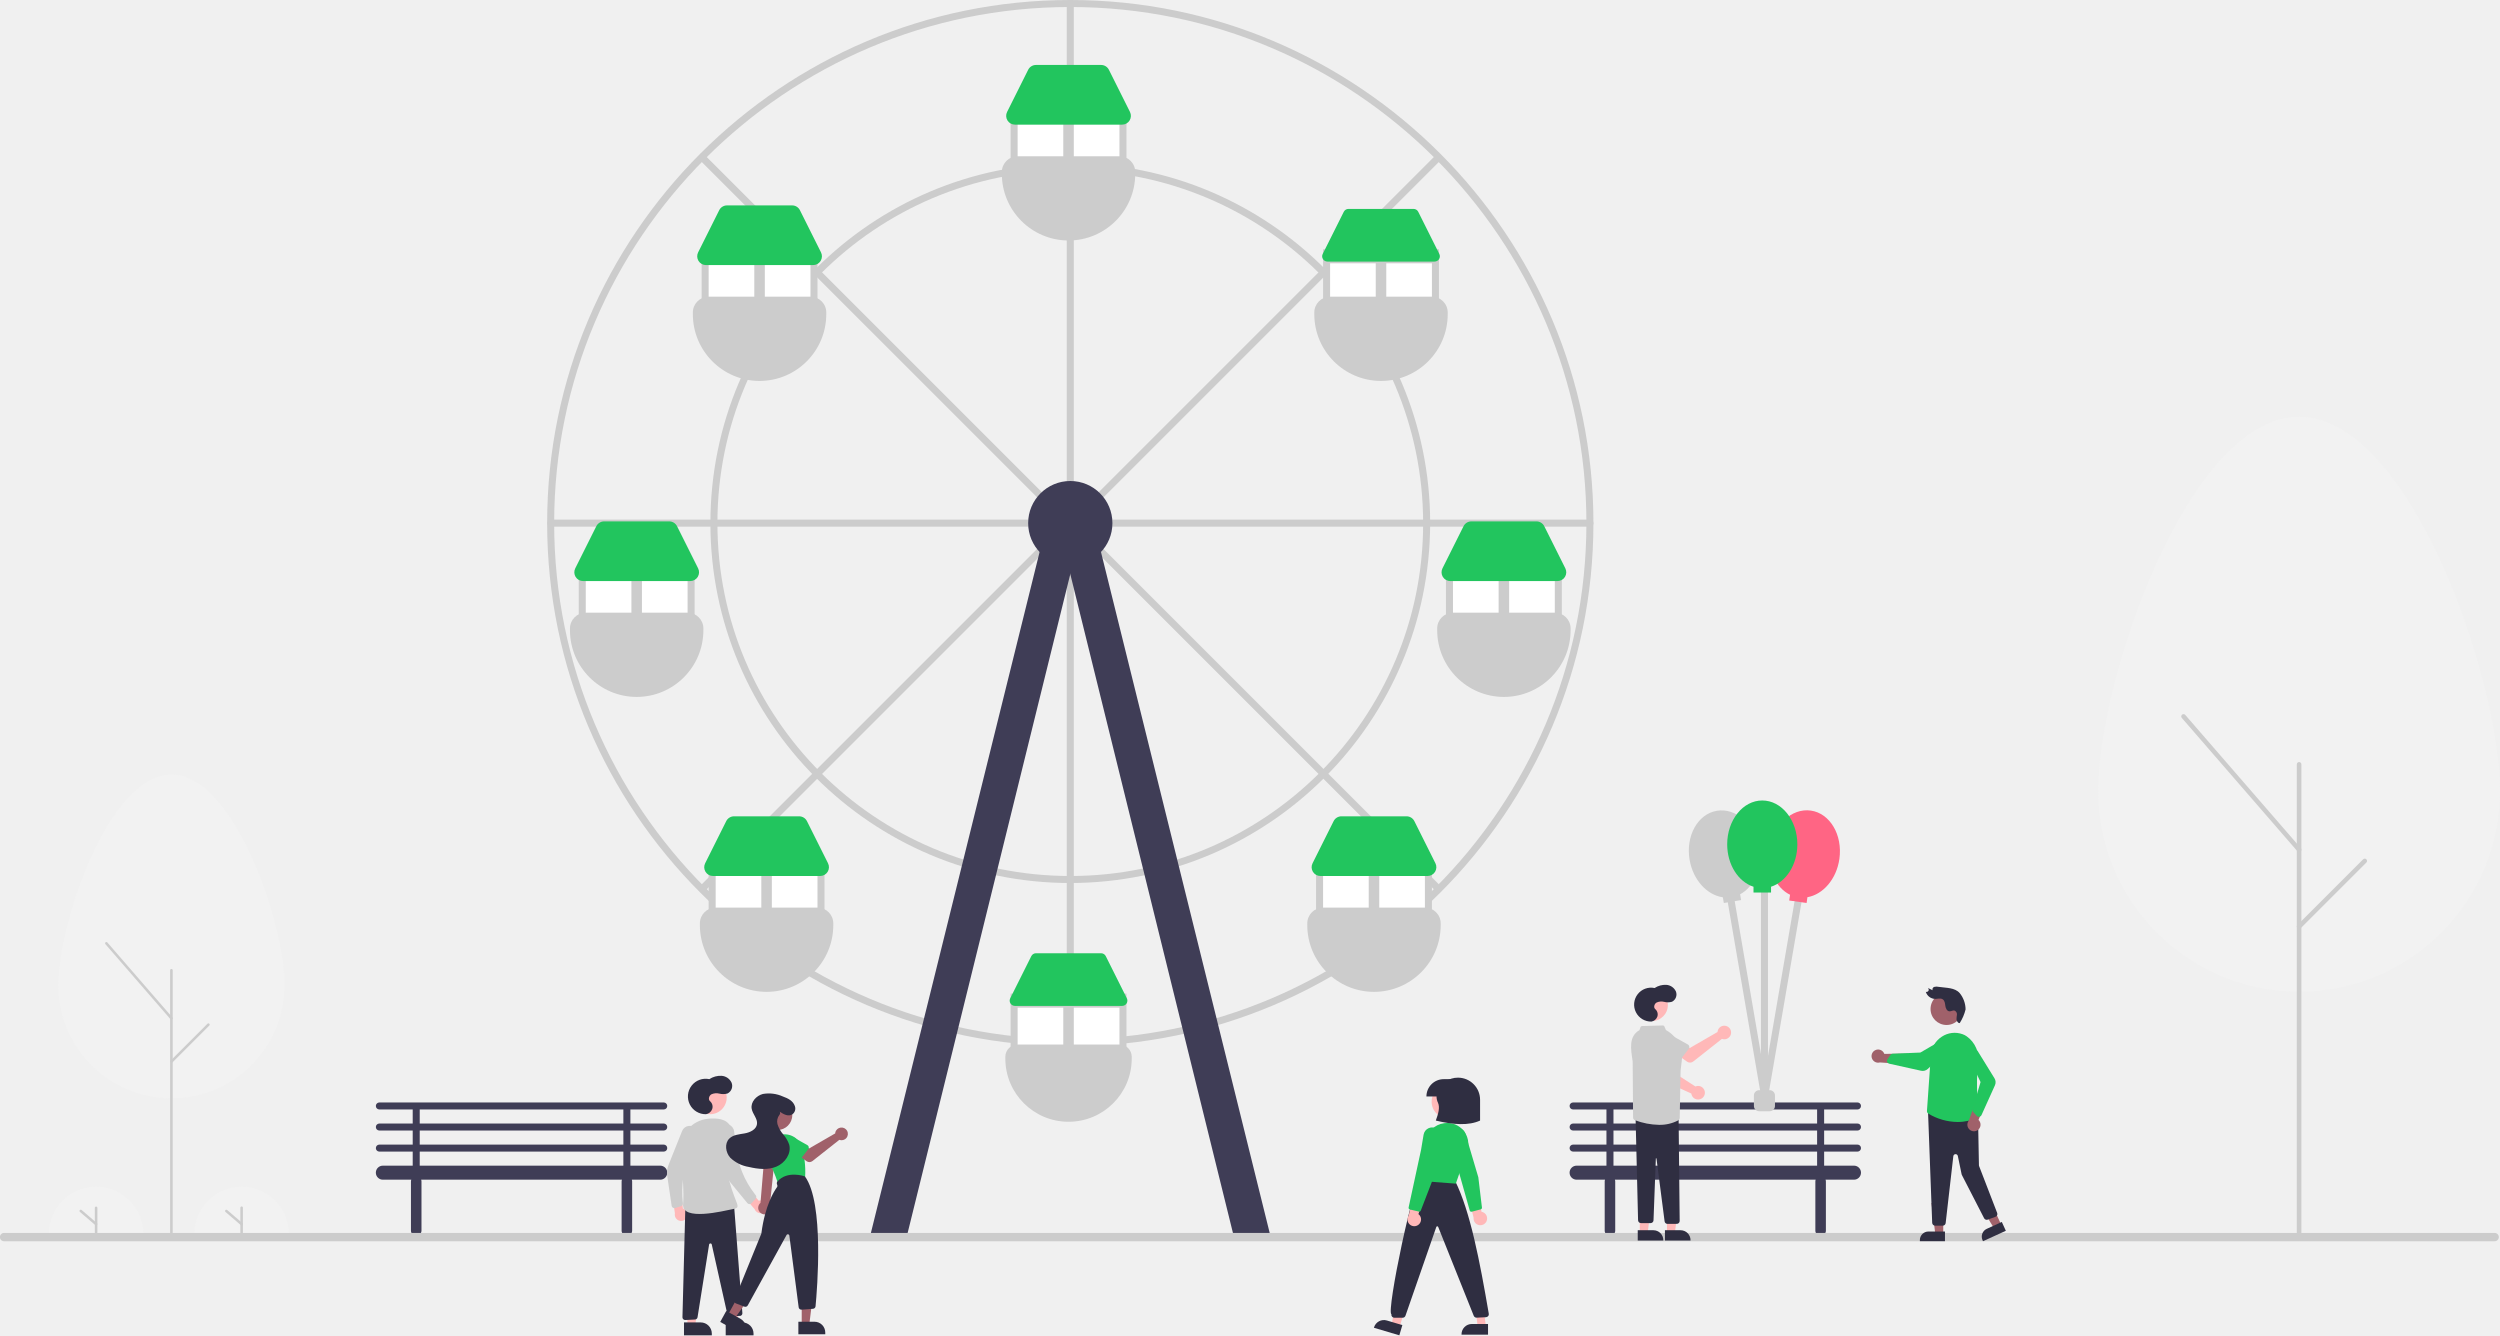
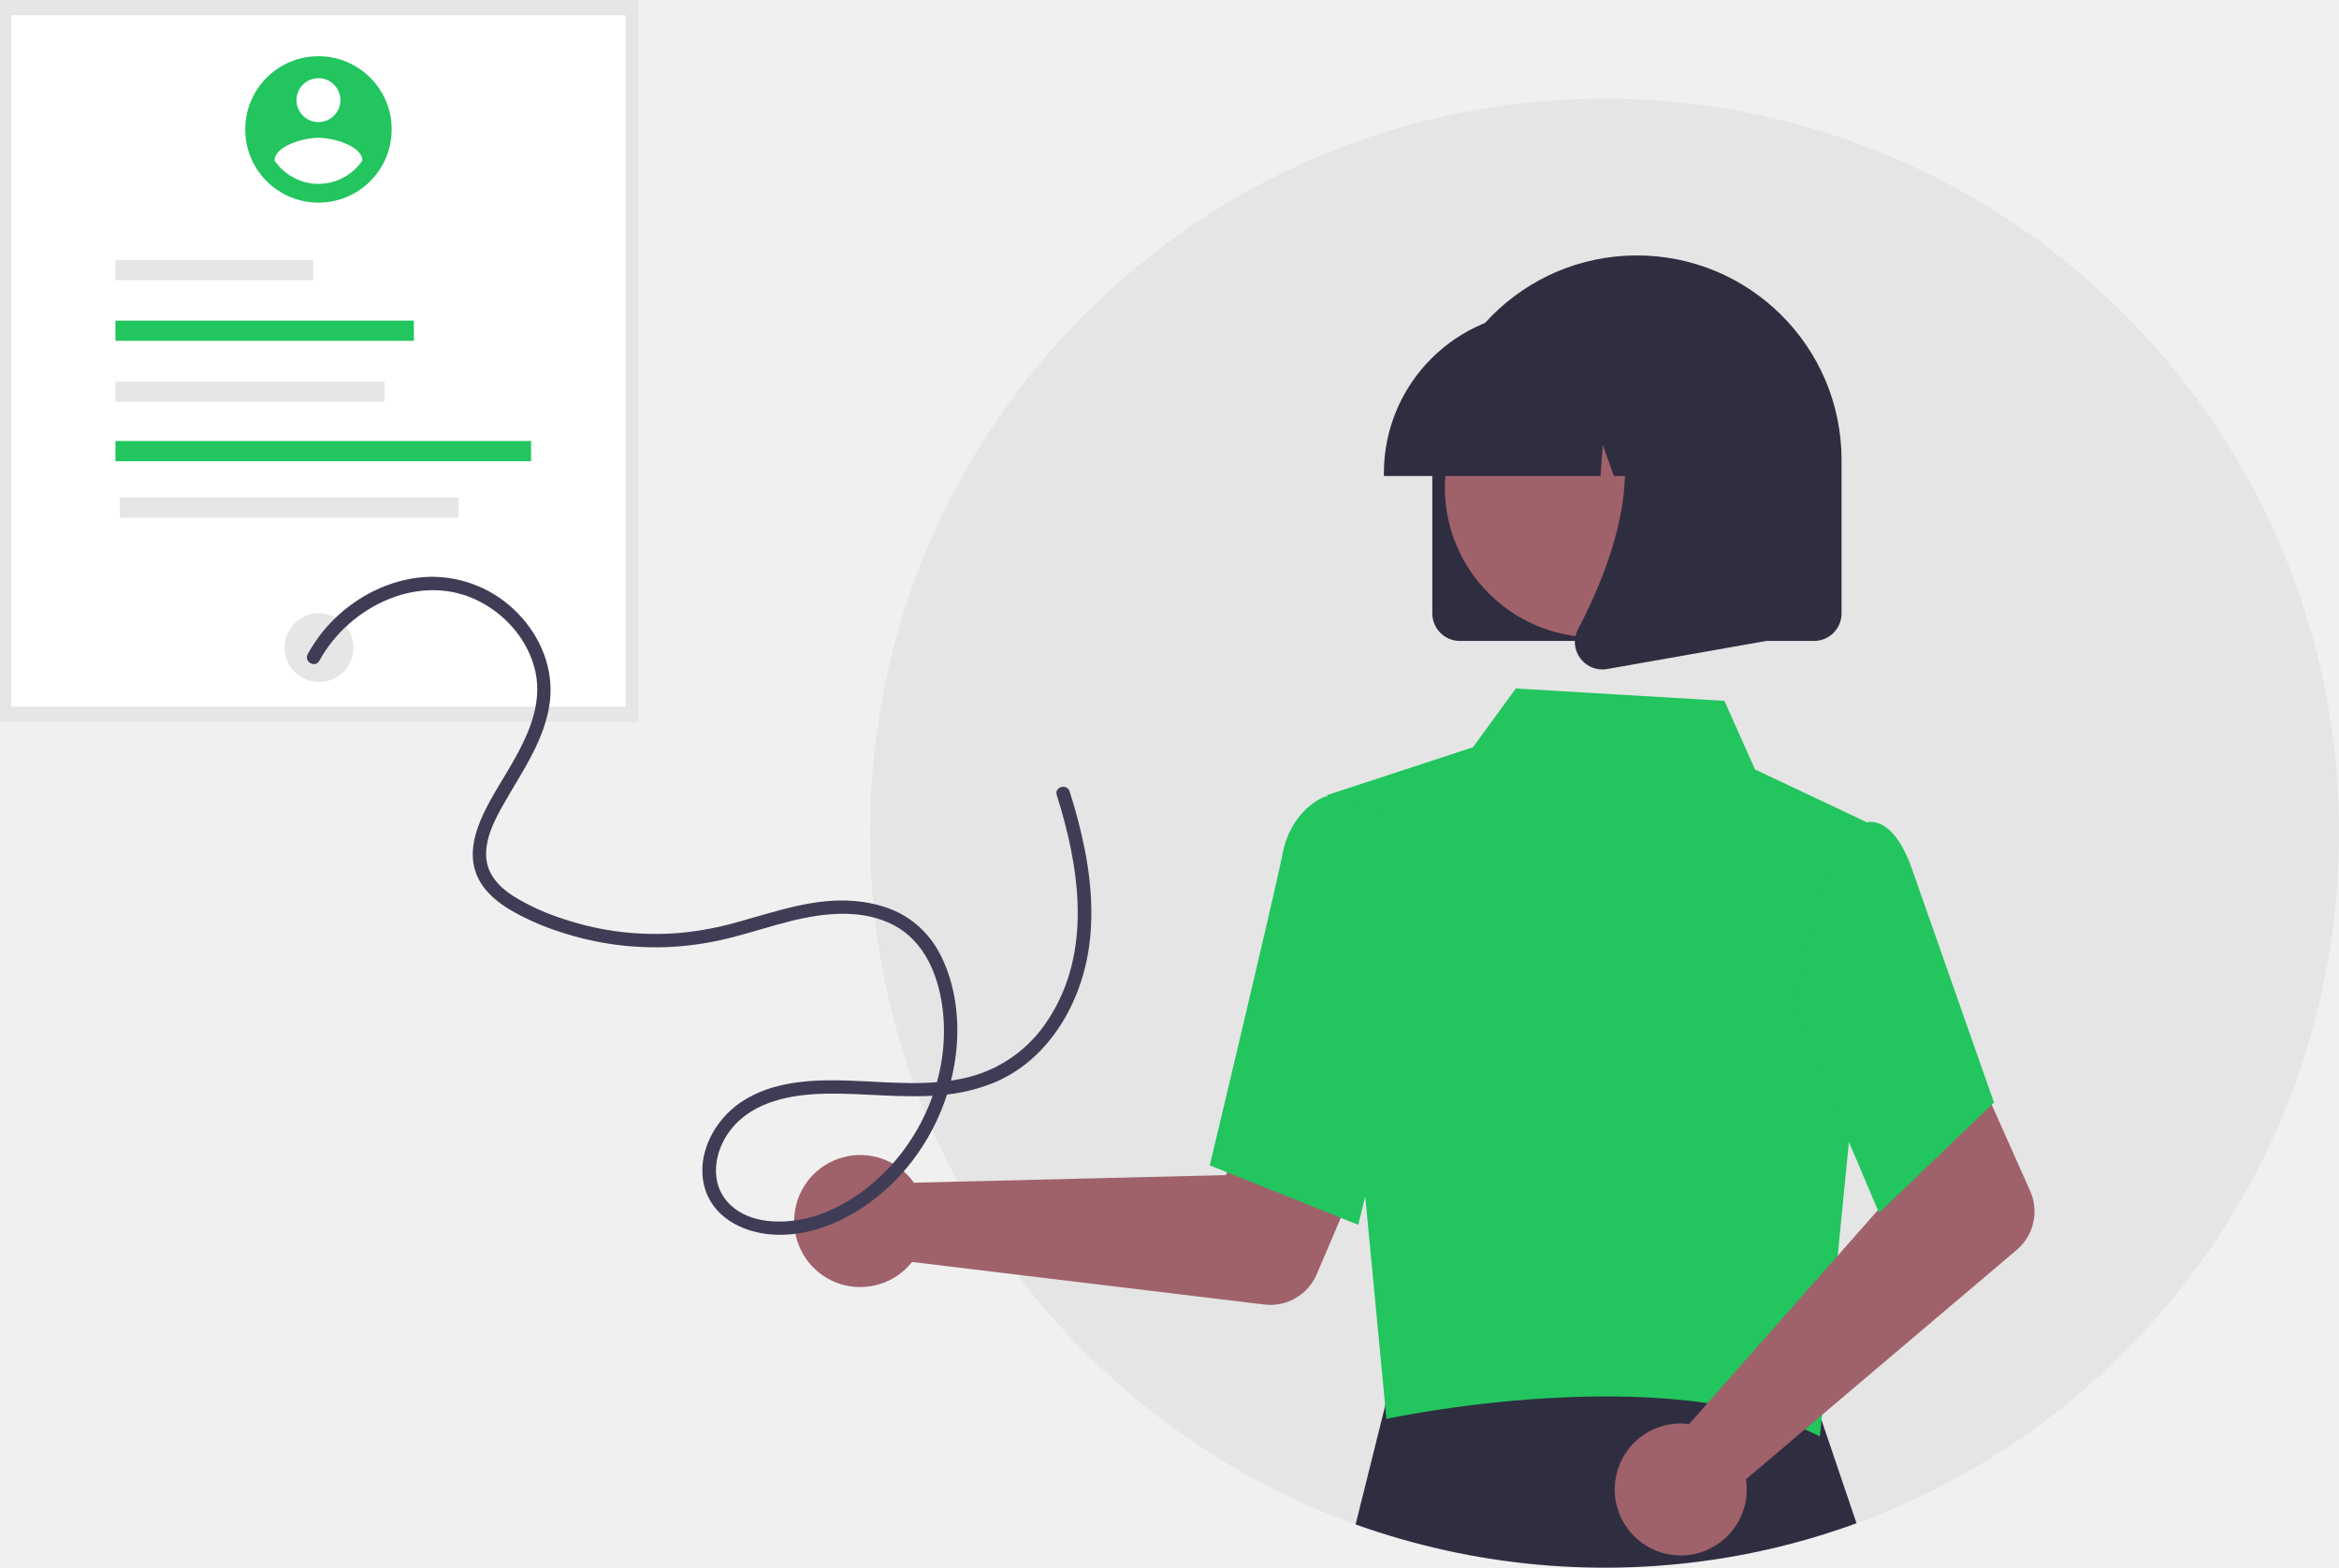
- <svg xmlns="http://www.w3.org/2000/svg" data-name="Layer 1" width="712.046" height="380.322" viewBox="0 0 712.046 380.322">
-   <path d="M956.023,485.063c0-31.583-25.62-106.527-57.224-106.527S841.575,453.48,841.575,485.063a57.224,57.224,0,0,0,114.448,0Z" transform="translate(-243.9768 -259.8392)" fill="#f2f2f2" />
-   <path d="M898.799,611.78a.654.654,0,0,1-.654-.654V477.541a.654.654,0,1,1,1.309,0V611.126A.654.654,0,0,1,898.799,611.78Z" transform="translate(-243.9768 -259.8392)" fill="#ccc" />
-   <path d="M898.799,502.499a.653.653,0,0,1-.495-.226l-32.911-37.954a.654.654,0,0,1,.989-.858l32.911,37.954a.655.655,0,0,1-.494,1.083Z" transform="translate(-243.9768 -259.8392)" fill="#ccc" />
-   <path d="M898.799,524.403a.654.654,0,0,1-.463-1.117L917.037,504.585a.654.654,0,0,1,.925.925l-18.701,18.701A.652.652,0,0,1,898.799,524.403Z" transform="translate(-243.9768 -259.8392)" fill="#ccc" />
-   <path d="M325.023,540.423c0-17.785-14.427-59.987-32.224-59.987S260.575,522.638,260.575,540.423a32.224,32.224,0,0,0,64.448,0Z" transform="translate(-243.9768 -259.8392)" fill="#f2f2f2" />
-   <path d="M292.799,611.78a.369.369,0,0,1-.368-.368V536.187a.368.368,0,1,1,.737,0v75.225A.369.369,0,0,1,292.799,611.78Z" transform="translate(-243.9768 -259.8392)" fill="#ccc" />
-   <path d="M292.799,550.242a.368.368,0,0,1-.279-.127L273.988,528.742a.369.369,0,0,1,.557-.483l18.533,21.373a.369.369,0,0,1-.278.61Z" transform="translate(-243.9768 -259.8392)" fill="#ccc" />
-   <path d="M292.799,562.576a.368.368,0,0,1-.261-.629l10.531-10.531a.368.368,0,0,1,.521.521l-10.531,10.531A.367.367,0,0,1,292.799,562.576Z" transform="translate(-243.9768 -259.8392)" fill="#ccc" />
-   <path d="M257.897,611.292a13.453,13.453,0,1,1,26.906,0" transform="translate(-243.9768 -259.8392)" fill="#f2f2f2" />
-   <path d="M271.35,611.292a.364.364,0,0,1-.364-.364v-7.09a.364.364,0,0,1,.727,0v7.09A.364.364,0,0,1,271.35,611.292Z" transform="translate(-243.9768 -259.8392)" fill="#ccc" />
-   <path d="M271.35,608.856a.362.362,0,0,1-.237-.088l-4.363-3.745a.364.364,0,1,1,.474-.552l4.363,3.745a.364.364,0,0,1-.237.639Z" transform="translate(-243.9768 -259.8392)" fill="#ccc" />
-   <path d="M299.346,611.292a13.453,13.453,0,0,1,26.906,0" transform="translate(-243.9768 -259.8392)" fill="#f2f2f2" />
-   <path d="M312.799,611.292a.364.364,0,0,1-.364-.364v-7.09a.364.364,0,1,1,.727,0v7.09A.364.364,0,0,1,312.799,611.292Z" transform="translate(-243.9768 -259.8392)" fill="#ccc" />
-   <path d="M312.799,608.856a.362.362,0,0,1-.237-.088l-4.363-3.745a.364.364,0,0,1,.474-.552l4.363,3.745a.364.364,0,0,1-.237.639Z" transform="translate(-243.9768 -259.8392)" fill="#ccc" />
-   <path d="M548.814,557.839c-82.159,0-149-66.841-149-149s66.841-149,149-149,149,66.841,149,149S630.973,557.839,548.814,557.839Zm0-296c-81.056,0-147,65.944-147,147s65.944,147,147,147,147-65.944,147-147S629.871,261.839,548.814,261.839Z" transform="translate(-243.9768 -259.8392)" fill="#ccc" />
-   <path d="M548.814,397.839a1,1,0,0,1-1-1v-136a1,1,0,0,1,2,0v136A1,1,0,0,1,548.814,397.839Z" transform="translate(-243.9768 -259.8392)" fill="#ccc" />
-   <path d="M696.814,409.839h-136a1,1,0,0,1,0-2h136a1,1,0,0,1,0,2Z" transform="translate(-243.9768 -259.8392)" fill="#ccc" />
-   <path d="M536.814,409.839H400.879a1,1,0,0,1,0-2H536.814a1,1,0,0,1,0,2Z" transform="translate(-243.9768 -259.8392)" fill="#ccc" />
-   <path d="M548.814,557.839a1,1,0,0,1-1-1v-136a1,1,0,0,1,2,0v136A1,1,0,0,1,548.814,557.839Z" transform="translate(-243.9768 -259.8392)" fill="#ccc" />
-   <path d="M557.631,401.713a1,1,0,0,1-.707-1.707l95.743-95.744a1.0 1,0,1,1,1.414,1.414l-95.743,95.744A.996.996,0,0,1,557.631,401.713Z" transform="translate(-243.9768 -259.8392)" fill="#ccc" />
-   <path d="M539.998,401.713a.996.996,0,0,1-.707-.293l-95.744-95.744a1.0 1,0,1,1,1.414-1.414l95.744,95.744a1,1,0,0,1-.707,1.707Z" transform="translate(-243.9768 -259.8392)" fill="#ccc" />
-   <path d="M653.375,513.709a.996.996,0,0,1-.707-.293l-95.743-95.744a1.0 1,0,0,1,1.414-1.414l95.743,95.744a1,1,0,0,1-.707,1.707Z" transform="translate(-243.9768 -259.8392)" fill="#ccc" />
-   <path d="M444.254,513.709a1,1,0,0,1-.707-1.707l95.744-95.744a1.0 1,0,0,1,1.414,1.414l-95.744,95.744A.996.996,0,0,1,444.254,513.709Z" transform="translate(-243.9768 -259.8392)" fill="#ccc" />
-   <path d="M548.814,511.339a102.5,102.5,0,1,1,102.5-102.5A102.616,102.616,0,0,1,548.814,511.339Zm0-203a100.5,100.5,0,1,0,100.5,100.5A100.614,100.614,0,0,0,548.814,308.339Z" transform="translate(-243.9768 -259.8392)" fill="#ccc" />
-   <circle cx="304.838" cy="149" r="12" fill="#3f3d56" />
-   <polygon points="258.381 351.695 247.838 352 299.295 144.305 308.86 147.223 258.381 351.695" fill="#3f3d56" />
-   <polygon points="351.295 351.695 361.838 352 310.381 144.305 300.816 147.223 351.295 351.695" fill="#3f3d56" />
-   <rect x="287.838" y="31" width="33" height="18" fill="#ccc" />
-   <rect x="289.838" y="35" width="13" height="14" fill="#fff" />
-   <rect x="305.838" y="35" width="13" height="14" fill="#fff" />
-   <path d="M548.315,328.339a19.022,19.022,0,0,1-19-19v-.5a4.505,4.505,0,0,1,4.5-4.5h29a4.505,4.505,0,0,1,4.5,4.5v.5A19.022,19.022,0,0,1,548.315,328.339Z" transform="translate(-243.9768 -259.8392)" fill="#ccc" />
-   <path d="M563.578,295.339H533.051a2.5,2.5,0,0,1-2.236-3.618l6-12a2.486,2.486,0,0,1,2.236-1.382h18.528a2.486,2.486,0,0,1,2.236,1.382l6,12a2.5,2.5,0,0,1-2.236,3.618Z" transform="translate(-243.9768 -259.8392)" fill="#22c55e" />
-   <rect x="376.838" y="71" width="33" height="18" fill="#ccc" />
-   <rect x="378.838" y="75" width="13" height="14" fill="#fff" />
-   <rect x="394.838" y="75" width="13" height="14" fill="#fff" />
-   <path d="M637.315,368.339a19.022,19.022,0,0,1-19-19v-.5a4.505,4.505,0,0,1,4.5-4.5h29a4.505,4.505,0,0,1,4.5,4.5v.5A19.022,19.022,0,0,1,637.315,368.339Z" transform="translate(-243.9768 -259.8392)" fill="#ccc" />
-   <path d="M628.051,319.339a1.492,1.492,0,0,0-1.342.829l-6,12a1.5,1.5,0,0,0,1.342,2.171h30.528a1.5,1.5,0,0,0,1.342-2.171l-6-12a1.492,1.492,0,0,0-1.342-.829Z" transform="translate(-243.9768 -259.8392)" fill="#22c55e" />
-   <rect x="411.838" y="161" width="33" height="18" fill="#ccc" />
-   <rect x="413.838" y="165" width="13" height="14" fill="#fff" />
-   <rect x="429.838" y="165" width="13" height="14" fill="#fff" />
-   <path d="M672.315,458.339a19.022,19.022,0,0,1-19-19v-.5a4.505,4.505,0,0,1,4.5-4.5h29a4.505,4.505,0,0,1,4.5,4.5v.5A19.022,19.022,0,0,1,672.315,458.339Z" transform="translate(-243.9768 -259.8392)" fill="#ccc" />
-   <path d="M687.578,425.339H657.051a2.5,2.5,0,0,1-2.236-3.618l6-12a2.486,2.486,0,0,1,2.236-1.382h18.528a2.486,2.486,0,0,1,2.236,1.382l6,12a2.5,2.5,0,0,1-2.236,3.618Z" transform="translate(-243.9768 -259.8392)" fill="#22c55e" />
-   <rect x="374.838" y="245" width="33" height="18" fill="#ccc" />
-   <rect x="376.838" y="249" width="13" height="14" fill="#fff" />
-   <rect x="392.838" y="249" width="13" height="14" fill="#fff" />
-   <path d="M635.315,542.339a19.022,19.022,0,0,1-19-19v-.5a4.505,4.505,0,0,1,4.5-4.5h29a4.505,4.505,0,0,1,4.5,4.5v.5A19.022,19.022,0,0,1,635.315,542.339Z" transform="translate(-243.9768 -259.8392)" fill="#ccc" />
-   <path d="M650.578,509.339H620.051a2.5,2.5,0,0,1-2.236-3.618l6-12a2.486,2.486,0,0,1,2.236-1.382h18.528a2.486,2.486,0,0,1,2.236,1.382l6,12a2.5,2.5,0,0,1-2.236,3.618Z" transform="translate(-243.9768 -259.8392)" fill="#22c55e" />
-   <rect x="443.815" y="330.839" width="33" height="18" transform="translate(676.6523 419.8392) rotate(-180)" fill="#ccc" />
-   <rect x="461.815" y="334.839" width="13" height="14" transform="translate(692.6523 423.8392) rotate(-180)" fill="#fff" />
-   <rect x="445.815" y="334.839" width="13" height="14" transform="translate(660.6523 423.8392) rotate(-180)" fill="#fff" />
-   <path d="M460.315,368.339a19.022,19.022,0,0,1-19-19v-.5a4.505,4.505,0,0,1,4.5-4.5h29a4.505,4.505,0,0,1,4.5,4.5v.5A19.022,19.022,0,0,1,460.315,368.339Z" transform="translate(-243.9768 -259.8392)" fill="#ccc" />
-   <path d="M475.578,335.339H445.051a2.5,2.5,0,0,1-2.236-3.618l6-12a2.486,2.486,0,0,1,2.236-1.382h18.528a2.486,2.486,0,0,1,2.236,1.382l6,12a2.5,2.5,0,0,1-2.236,3.618Z" transform="translate(-243.9768 -259.8392)" fill="#22c55e" />
-   <rect x="408.815" y="420.839" width="33" height="18" transform="translate(606.6523 599.8392) rotate(-180)" fill="#ccc" />
-   <rect x="426.815" y="424.839" width="13" height="14" transform="translate(622.6523 603.8392) rotate(-180)" fill="#fff" />
-   <rect x="410.815" y="424.839" width="13" height="14" transform="translate(590.6523 603.8392) rotate(-180)" fill="#fff" />
-   <path d="M425.315,458.339a19.022,19.022,0,0,1-19-19v-.5a4.505,4.505,0,0,1,4.5-4.5h29a4.505,4.505,0,0,1,4.5,4.5v.5A19.022,19.022,0,0,1,425.315,458.339Z" transform="translate(-243.9768 -259.8392)" fill="#ccc" />
-   <path d="M440.578,425.339H410.051a2.5,2.5,0,0,1-2.236-3.618l6-12a2.486,2.486,0,0,1,2.236-1.382h18.528a2.486,2.486,0,0,1,2.236,1.382l6,12a2.5,2.5,0,0,1-2.236,3.618Z" transform="translate(-243.9768 -259.8392)" fill="#22c55e" />
-   <rect x="445.815" y="504.839" width="33" height="18" transform="translate(680.6523 767.8392) rotate(-180)" fill="#ccc" />
-   <rect x="463.815" y="508.839" width="13" height="14" transform="translate(696.6523 771.8392) rotate(-180)" fill="#fff" />
-   <rect x="447.815" y="508.839" width="13" height="14" transform="translate(664.6523 771.8392) rotate(-180)" fill="#fff" />
-   <path d="M462.315,542.339a19.022,19.022,0,0,1-19-19v-.5a4.505,4.505,0,0,1,4.5-4.5h29a4.505,4.505,0,0,1,4.5,4.5v.5A19.022,19.022,0,0,1,462.315,542.339Z" transform="translate(-243.9768 -259.8392)" fill="#ccc" />
-   <path d="M477.578,509.339H447.051a2.5,2.5,0,0,1-2.236-3.618l6-12a2.486,2.486,0,0,1,2.236-1.382h18.528a2.486,2.486,0,0,1,2.236,1.382l6,12a2.5,2.5,0,0,1-2.236,3.618Z" transform="translate(-243.9768 -259.8392)" fill="#22c55e" />
-   <rect x="287.838" y="283" width="33" height="18" fill="#ccc" />
-   <rect x="289.838" y="287" width="13" height="14" fill="#fff" />
-   <rect x="305.838" y="287" width="13" height="14" fill="#fff" />
-   <path d="M533.815,557.339a3.504,3.504,0,0,0-3.5,3.5v.5a18,18,0,0,0,36,0v-.5a3.504,3.504,0,0,0-3.5-3.5Z" transform="translate(-243.9768 -259.8392)" fill="#ccc" />
-   <path d="M539.051,531.339a1.492,1.492,0,0,0-1.342.829l-6,12a1.5,1.5,0,0,0,1.342,2.171h30.528a1.5,1.5,0,0,0,1.342-2.171l-6-12a1.492,1.492,0,0,0-1.342-.829Z" transform="translate(-243.9768 -259.8392)" fill="#22c55e" />
-   <path d="M773.023,581.839a1,1,0,0,0,0-2h-9.5v-4h9.5a1,1,0,0,0,0-2h-81a1,1,0,1,0,0,2h9.5v4h-9.5a1,1,0,1,0,0,2h9.5v4h-9.5a1,1,0,1,0,0,2h9.5v4h-8.5a2,2,0,1,0,0,4H701.115a1.491,1.491,0,0,0-.092.5v14a1.5,1.5,0,0,0,3,0v-14a1.491,1.491,0,0,0-.092-.5H761.115a1.491,1.491,0,0,0-.092.5v14a1.5,1.5,0,0,0,3,0v-14a1.491,1.491,0,0,0-.092-.5h8.092a2,2,0,0,0,0-4h-8.5v-4h9.5a1,1,0,0,0,0-2h-9.5v-4Zm-69.5-6h58v4h-58Zm58,16h-58v-4h58Zm0-6h-58v-4h58Z" transform="translate(-243.9768 -259.8392)" fill="#3f3d56" />
-   <path d="M433.023,581.839a1,1,0,0,0,0-2h-9.5v-4h9.5a1,1,0,0,0,0-2h-81a1,1,0,0,0,0,2h9.5v4h-9.5a1,1,0,0,0,0,2h9.5v4h-9.5a1,1,0,0,0,0,2h9.5v4h-8.5a2,2,0,0,0,0,4H361.115a1.491,1.491,0,0,0-.092.5v14a1.5,1.5,0,0,0,3,0v-14a1.491,1.491,0,0,0-.092-.5H421.115a1.491,1.491,0,0,0-.092.5v14a1.5,1.5,0,0,0,3,0v-14a1.491,1.491,0,0,0-.092-.5h8.092a2,2,0,0,0,0-4h-8.5v-4h9.5a1,1,0,0,0,0-2h-9.5v-4Zm-69.5-6h58v4h-58Zm58,16h-58v-4h58Zm0-6h-58v-4h58Z" transform="translate(-243.9768 -259.8392)" fill="#3f3d56" />
-   <path d="M748.023,576.339h-3a1.502,1.502,0,0,1-1.5-1.5v-3a1.502,1.502,0,0,1,1.5-1.5h3a1.502,1.502,0,0,1,1.5,1.5v3A1.502,1.502,0,0,1,748.023,576.339Z" transform="translate(-243.9768 -259.8392)" fill="#ccc" />
-   <path d="M746.58,573.033a.966.966,0,0,1-.171-.015 1.0 1,0,0,1-.816-1.155l9.89-57.546a1,1,0,0,1,1.971.339L747.564,572.203A1,1,0,0,1,746.58,573.033Z" transform="translate(-243.9768 -259.8392)" fill="#ccc" />
-   <path d="M746.577,573.033a1,1,0,0,1-.984-.831l-9.889-57.546a1,1,0,0,1,1.971-.339l9.889,57.546a1.0 1,0,0,1-.816,1.155A.968.968,0,0,1,746.577,573.033Z" transform="translate(-243.9768 -259.8392)" fill="#ccc" />
-   <path d="M767.869,504.467c.964-6.829-2.683-12.991-8.147-13.762s-10.674,4.14-11.638,10.969c-.813,5.76,1.66,11.031,5.731,13.007l-.232,1.642,4.946.698.232-1.642C763.22,514.607,767.056,510.227,767.869,504.467Z" transform="translate(-243.9768 -259.8392)" fill="#ff6584" />
-   <path d="M744.902,501.36c-1.183-6.795-6.549-11.535-11.985-10.588s-8.883,7.222-7.699,14.017c.998,5.73,4.973,9.985,9.454,10.614l.285,1.634,4.921-.857-.285-1.634C743.598,512.438,745.9,507.09,744.902,501.36Z" transform="translate(-243.9768 -259.8392)" fill="#ccc" />
-   <path d="M746.523,571.839a1,1,0,0,1-1-1V511.681a1,1,0,1,1,2,0v59.158A1,1,0,0,1,746.523,571.839Z" transform="translate(-243.9768 -259.8392)" fill="#ccc" />
-   <path d="M755.894,500.318c0-6.897-4.473-12.488-9.99-12.488s-9.99,5.591-9.99,12.488c0,5.817,3.186,10.69,7.493,12.079V514.055h4.995V512.397C752.708,511.009,755.894,506.135,755.894,500.318Z" transform="translate(-243.9768 -259.8392)" fill="#22c55e" />
-   <path d="M954.462,613.376h-709.294a1.191,1.191,0,1,1,0-2.381h709.294a1.191,1.191,0,1,1,0,2.381Z" transform="translate(-243.9768 -259.8392)" fill="#ccc" />
-   <polygon points="553.475 351.407 551.2 351.406 550.118 342.633 553.475 342.633 553.475 351.407" fill="#a0616a" />
-   <path d="M549.251,350.757H553.962a0,0,0,0,1,0,0v2.762a0,0,0,0,1,0,0h-7.148a0,0,0,0,1,0,0v-.324A2.438,2.438,0,0,1,549.251,350.757Z" fill="#2f2e41" />
-   <polygon points="569.978 348.83 567.909 349.775 563.28 342.245 566.333 340.85 569.978 348.83" fill="#a0616a" />
-   <path d="M810.315,609.236h4.711a0,0,0,0,1,0,0v2.762a0,0,0,0,1,0,0H807.877a0,0,0,0,1,0,0v-.324A2.438,2.438,0,0,1,810.315,609.236Z" transform="translate(-424.3187 132.4835) rotate(-24.54855)" fill="#2f2e41" />
-   <path d="M797.307,608.932h-2.173a.838.838,0,0,1-.833-.774L793.116,576.515a.835.835,0,0,1,.914-.891l12.567,1.335a.835.835,0,0,1,.754.815l.263,13.958a.648.648,0,0,0,.043.221l5.155,13.368a.835.835,0,0,1-.49,1.084l-2.202.811a.835.835,0,0,1-1.031-.401l-6.332-12.313a.831.831,0,0,1-.075-.212l-1.082-5.212a.649.649,0,0,0-1.281.058l-2.182,19.058A.835.835,0,0,1,797.307,608.932Z" transform="translate(-243.9768 -259.8392)" fill="#2f2e41" />
-   <circle cx="554.412" cy="287.377" r="4.557" fill="#a0616a" />
-   <path d="M801.53,579.402a16.478,16.478,0,0,1-8.329-2.38h0a.829.829,0,0,1-.393-.768l1.108-15.839a6.867,6.867,0,0,1,3.132-5.316,6.61,6.61,0,0,1,5.899-.703,4.655,4.655,0,0,1,1.2.622,7.921,7.921,0,0,1,3.246,7.553c-.813,6.163.108,14.476.216,15.404l.008.067-.061.028A14.293,14.293,0,0,1,801.53,579.402Z" transform="translate(-243.9768 -259.8392)" fill="#22c55e" />
-   <path d="M807.331,581.665a1.866,1.866,0,0,0,.149-2.857l2.674-6.067-3.397.576-2.018,5.673a1.876,1.876,0,0,0,2.593,2.675Z" transform="translate(-243.9768 -259.8392)" fill="#a0616a" />
-   <path d="M807.587,577.917a.832.832,0,0,1-.614-.271l-.997-1.087a.839.839,0,0,1-.185-.801l2.283-7.727L804.6,560.737a1.546,1.546,0,0,1-.106-1.029,1.542,1.542,0,0,1,2.855-.365l4.696,7.619a2.124,2.124,0,0,1,.128,1.991l-3.824,8.472a.833.833,0,0,1-.629.481A.847.847,0,0,1,807.587,577.917Z" transform="translate(-243.9768 -259.8392)" fill="#22c55e" />
-   <path d="M802.143,551.234c-.473.081-.861-.577-.92-1.039a8.139,8.139,0,0,1,.128-1.365,1.12,1.12,0,0,0-.676-1.154c-.5-.143-.964.259-1.477.21-.714-.067-1.072-.903-1.159-1.579s-.154-1.476-.773-1.862c-.616-.384-1.379-.105-2.087-.093a2.851,2.851,0,0,1-2.695-2.019.679.679,0,0,0,.774-.31.687.687,0,0,0-.207-.812l1.357.664a.729.729,0,0,1,.48-.95,2.563,2.563,0,0,1,1.259-.013c2.124.33,4.585.167,5.994,1.787a7.507,7.507,0,0,1,1.67,4.638A12.874,12.874,0,0,1,802.143,551.234Z" transform="translate(-243.9768 -259.8392)" fill="#2f2e41" />
-   <path d="M777.981,559.002a1.866,1.866,0,0,1,2.681.997l6.63-.048-1.876,2.89-6.008-.398a1.876,1.876,0,0,1-1.427-3.441Z" transform="translate(-243.9768 -259.8392)" fill="#a0616a" />
-   <path d="M781.431,562.151a.832.832,0,0,1,.14-.657l.861-1.198a.839.839,0,0,1,.746-.345l7.755-.325,6.708-3.904a1.546,1.546,0,0,1,.986-.313,1.542,1.542,0,0,1,.939,2.72l-6.502,6.151a2.124,2.124,0,0,1-1.923.531l-9.074-2.016a.833.833,0,0,1-.599-.518A.849.849,0,0,1,781.431,562.151Z" transform="translate(-243.9768 -259.8392)" fill="#22c55e" />
-   <path d="M667.43,607.509a1.921,1.921,0,0,0-1.496-2.537l-1.152-6.728-2.589,2.424,1.491,6.018a1.931,1.931,0,0,0,3.746.824Z" transform="translate(-243.9768 -259.8392)" fill="#ffb8b8" />
-   <path d="M665.709,604.29l-2.542.667a.48.48,0,0,1-.581-.332l-4.568-16.185-1.38-4.129a2.487,2.487,0,0,1,2.657-3.257h0a2.485,2.485,0,0,1,2.087,1.763l3.65,12.339,1.031,8.616a.48.48,0,0,1-.251.479A.47.47,0,0,1,665.709,604.29Z" transform="translate(-243.9768 -259.8392)" fill="#22c55e" />
-   <circle cx="412.442" cy="313.793" r="4.692" fill="#ffb8b8" />
-   <polygon points="398.628 377.976 396.383 377.308 397.891 368.332 401.204 369.318 398.628 377.976" fill="#ffb8b8" />
-   <path d="M642.53,640.161l-7.238-2.153.027-.092a2.939,2.939,0,0,1,3.655-1.979l0,0,4.42,1.315Z" transform="translate(-243.9768 -259.8392)" fill="#2f2e41" />
-   <polygon points="423.22 377.861 420.878 377.86 419.764 368.827 422.074 368.828 423.22 377.861" fill="#ffb8b8" />
-   <path d="M667.794,639.97l-7.551-0V639.874a2.939,2.939,0,0,1,2.939-2.939h0l4.612 0Z" transform="translate(-243.9768 -259.8392)" fill="#2f2e41" />
-   <path d="M643.468,635.159h-2.351a.86.86,0,0,1-.845-1.015c-1.499-.667,6.574-39.386,8.482-38.635l.063-.09,9.606.784c4.303,8.611,7.026,22.86,9.575,37.735a.86.86,0,0,1-.791,1.07l-2.642.128a.856.856,0,0,1-.84-.539L653.601,609.292a.274.274,0,0,0-.273-.18.281.281,0,0,0-.264.192l-8.784,25.277A.86.86,0,0,1,643.468,635.159Z" transform="translate(-243.9768 -259.8392)" fill="#2f2e41" />
-   <path d="M658.623,596.96l-.073-.005-10.227-.772,1.794-11.41a5.974,5.974,0,0,1,5.104-5.008h0q.118-.017.237-.032a5.903,5.903,0,0,1,5.365,2.147,5.977,5.977,0,0,1,1.023,5.763Z" transform="translate(-243.9768 -259.8392)" fill="#22c55e" />
-   <path d="M665.529,578.999c-3.226,1.476-7.603,1.212-12.607,0,.692-1.897,1.232-3.729.62-5.074a4.096,4.096,0,0,1-.134-3.279,6.306,6.306,0,0,1,5.818-3.873h0a6.304,6.304,0,0,1,6.304,6.304Z" transform="translate(-243.9768 -259.8392)" fill="#2f2e41" />
-   <path d="M411.204,307.363h3.472a0,0,0,0,1,0,0v4.933a0,0,0,0,1,0,0h-8.405a0,0,0,0,1,0,0v0A4.933,4.933,0,0,1,411.204,307.363Z" fill="#2f2e41" />
-   <path d="M648.101,608.571a1.921,1.921,0,0,0-.132-2.942l2.136-6.483-3.424.928-1.503,6.014a1.931,1.931,0,0,0,2.923,2.483Z" transform="translate(-243.9768 -259.8392)" fill="#ffb8b8" />
-   <path d="M648.09,604.921l-2.558-.602a.48.48,0,0,1-.357-.565l3.549-16.439.716-4.294a2.487,2.487,0,0,1,3.873-1.633h0a2.485,2.485,0,0,1,1.017,2.536l-2.558,12.611-3.127,8.094a.48.48,0,0,1-.446.305A.47.47,0,0,1,648.09,604.921Z" transform="translate(-243.9768 -259.8392)" fill="#22c55e" />
-   <path d="M727.156,569.193a1.941,1.941,0,0,0-.289.099L719.18,564.333l.106-2.22-3.329-.598-.57,3.911a1.476,1.476,0,0,0,.847,1.555l9.467,4.321a1.936,1.936,0,1,0,1.454-2.111Z" transform="translate(-243.9768 -259.8392)" fill="#ffb8b8" />
-   <path d="M718.866,564.197l-4.122-.761a.83.83,0,0,1-.635-1.085l1.353-3.954a2.305,2.305,0,0,1,4.531.85l-.147,4.163a.83.83,0,0,1-.98.787Z" transform="translate(-243.9768 -259.8392)" fill="#3f3d56" />
-   <path d="M733.201,553.472a1.941,1.941,0,0,0-.044.302l-7.923,4.571-1.926-1.109-2.053,2.688,3.219,2.294a1.476,1.476,0,0,0,1.77-.043l8.17-6.445a1.936,1.936,0,1,0-1.213-2.258Z" transform="translate(-243.9768 -259.8392)" fill="#ffb8b8" />
-   <path d="M724.968,558.561l-2.561,3.319a.83.83,0,0,1-1.255.069l-2.899-3.01a2.305,2.305,0,0,1,2.827-3.642l3.636,2.033a.83.83,0,0,1,.252,1.231Z" transform="translate(-243.9768 -259.8392)" fill="#ccc" />
-   <circle cx="470.505" cy="286.268" r="4.53" fill="#ffb8b8" />
-   <polygon points="474.782 351.13 477.043 351.13 478.118 342.408 474.781 342.408 474.782 351.13" fill="#ffb8b8" />
-   <path d="M718.182,610.231l4.453-0h0a2.838,2.838,0,0,1,2.838,2.838v.092l-7.291 0Z" transform="translate(-243.9768 -259.8392)" fill="#2f2e41" />
-   <polygon points="467.035 351.13 469.296 351.13 470.372 342.408 467.035 342.408 467.035 351.13" fill="#ffb8b8" />
-   <path d="M710.435,610.231l4.453-0h0a2.838,2.838,0,0,1,2.838,2.838v.092l-7.291 0Z" transform="translate(-243.9768 -259.8392)" fill="#2f2e41" />
-   <path d="M718.08,607.659l-2.306-17.845a.091.091,0,0,0-.093-.086.088.088,0,0,0-.091.089l-.663,17.586a.827.827,0,0,1-.829.799h-2.739a.825.825,0,0,1-.83-.81l-.711-29.301,12.257.122.306,29.395a.831.831,0,0,1-.291.612.819.819,0,0,1-.638.192l-2.656.007A.831.831,0,0,1,718.08,607.659Z" transform="translate(-243.9768 -259.8392)" fill="#2f2e41" />
-   <path d="M709.636,578.892a.829.829,0,0,1-.524-.651l-.122-16.103c-.542-3.585-1.182-7.099,1.952-8.915l.276-.829a.463.463,0,0,1,.424-.315l5.947-.17a.457.457,0,0,1,.437.279l.442,1.032.157.09a8.745,8.745,0,0,1,4.352,8.634l-.34,2.871-.242,13.416a.837.837,0,0,1-.436.717,11.284,11.284,0,0,1-5.453,1.269A20.427,20.427,0,0,1,709.636,578.892Z" transform="translate(-243.9768 -259.8392)" fill="#ccc" />
-   <path d="M714.335,550.805a4.833,4.833,0,1,1,.906-9.559,5.556,5.556,0,0,1,3.315-.908,3.25,3.25,0,0,1,2.743,1.874,2.321,2.321,0,0,1-1.112,2.947,4.192,4.192,0,0,1-2.212.032,3.298,3.298,0,0,0-2.187.193c-.643.381-.932,1.403-.356,1.879a1.981,1.981,0,0,1,.569,2.18A2.167,2.167,0,0,1,714.335,550.805Z" transform="translate(-243.9768 -259.8392)" fill="#2f2e41" />
-   <polygon points="207.665 377.775 209.869 377.775 210.917 369.275 207.664 369.275 207.665 377.775" fill="#ffb8b8" />
-   <path d="M450.67,640.161l-0-3.676,4.75-0a3.18,3.18,0,0,1,3.176,3.176v.5Z" transform="translate(-243.9768 -259.8392)" fill="#2f2e41" />
-   <polygon points="195.787 377.775 197.99 377.775 199.038 369.275 195.786 369.275 195.787 377.775" fill="#ffb8b8" />
-   <path d="M438.792,640.161l-0-3.676,4.75-0a3.18,3.18,0,0,1,3.176,3.176v.5Z" transform="translate(-243.9768 -259.8392)" fill="#2f2e41" />
-   <circle cx="202.241" cy="312.615" r="4.734" fill="#ffb8b8" />
-   <path d="M462.406,603.33a1.808,1.808,0,0,0-2.331-1.5l-2.646-3.172-2.32,1.138,3.799,4.427a1.817,1.817,0,0,0,3.497-.893Z" transform="translate(-243.9768 -259.8392)" fill="#ffb8b8" />
-   <path d="M439.634,606.538a1.808,1.808,0,0,0-1.163-2.516l-.531-4.096-2.568-.284.831,5.774a1.817,1.817,0,0,0,3.43,1.122Z" transform="translate(-243.9768 -259.8392)" fill="#ffb8b8" />
-   <path d="M442.261,581.396h0a2.329,2.329,0,0,0-4.0.565l-3.881,9.684a6.016,6.016,0,0,0-.366,3.122l1.264,8.512a.771.771,0,0,0,.989.624l1.665-.511a.771.771,0,0,0,.539-.827v0a28.009,28.009,0,0,1,2.248-14.695l1.829-4.092A2.329,2.329,0,0,0,442.261,581.396Z" transform="translate(-243.9768 -259.8392)" fill="#ccc" />
-   <path d="M445.065,577.188a5.051,5.051,0,1,1,.947-9.99,5.806,5.806,0,0,1,3.465-.949,3.396,3.396,0,0,1,2.867,1.959,2.425,2.425,0,0,1-1.162,3.08,4.381,4.381,0,0,1-2.312.033,3.447,3.447,0,0,0-2.285.202c-.672.398-.974,1.466-.372,1.964a2.07,2.07,0,0,1,.595,2.278A2.264,2.264,0,0,1,445.065,577.188Z" transform="translate(-243.9768 -259.8392)" fill="#2f2e41" />
-   <path d="M439.191,603.143l-.84,31.871a.771.771,0,0,0,.81.79l2.767-.141a.771.771,0,0,0,.722-.649l3.291-20.701a.386.386,0,0,1,.757-.024l4.454,19.931a.771.771,0,0,0,1.011.558l2.746-.168a.771.771,0,0,0,.511-.781l-2.397-30.989Z" transform="translate(-243.9768 -259.8392)" fill="#2f2e41" />
-   <path d="M437.843,588.005a8.688,8.688,0,0,1,7.928-9.542c2.085-.148,5.323-.201,6.39,2.532,3.215,8.234-2.413,8.034-.474,15.167s3.651,7.542.991,8.058-14.624,3.556-14.133-1.465C438.846,599.669,438.305,592.823,437.843,588.005Z" transform="translate(-243.9768 -259.8392)" fill="#ccc" />
-   <path d="M451.591,580.158h0a2.329,2.329,0,0,0-3.141,2.54l1.511,9.444a9.229,9.229,0,0,0,1.979,4.396l4.908,5.98a.771.771,0,0,0,1.169.027l1.166-1.295a.771.771,0,0,0,.038-.987l-.343-.446a25.966,25.966,0,0,1-5.213-12.757l-.601-5.009A2.329,2.329,0,0,0,451.591,580.158Z" transform="translate(-243.9768 -259.8392)" fill="#ccc" />
-   <path d="M462.632,605.525a1.857,1.857,0,0,0,.664-2.768l1.388-13.574h-3l-1.103,13.254a1.867,1.867,0,0,0,2.051,3.088Z" transform="translate(-243.9768 -259.8392)" fill="#a0616a" />
-   <circle cx="221.41" cy="317.607" r="4.245" fill="#a0616a" />
-   <path d="M466.186,597.087a.776.776,0,0,1-.748-.57,42.927,42.927,0,0,0-2.63-6.21,5.144,5.144,0,0,1,2.921-7.102h0a5.141,5.141,0,0,1,6.607,3.275,25.443,25.443,0,0,1,.963,8.485.78.78,0,0,1-.611.72l-6.335,1.383A.774.774,0,0,1,466.186,597.087Z" transform="translate(-243.9768 -259.8392)" fill="#22c55e" />
-   <polygon points="228.344 377.557 230.463 377.557 231.471 369.384 228.343 369.384 228.344 377.557" fill="#a0616a" />
-   <path d="M479.026,639.863H471.367l-0-3.573h4.587a3.072,3.072,0,0,1,3.072,3.073Z" transform="translate(-243.9768 -259.8392)" fill="#2f2e41" />
-   <polygon points="207.156 374.811 209.013 375.832 213.834 369.156 211.094 367.649 207.156 374.811" fill="#a0616a" />
-   <path d="M455.82,640.043l-6.712-3.69,1.721-3.131,4.019,2.21a3.073,3.073,0,0,1,1.212,4.173Z" transform="translate(-243.9768 -259.8392)" fill="#2f2e41" />
-   <path d="M472.222,632.86a.778.778,0,0,1-.771-.678l-2.65-20.42a.432.432,0,0,0-.807-.153l-11.044,20.036a.782.782,0,0,1-.958.352l-2.407-.917a.778.778,0,0,1-.443-1.02l7.65-18.793a.599.599,0,0,0,.039-.149c1.036-8.02,3.673-12.098,4.456-13.157a.602.602,0,0,0,.086-.548l-.108-.323a.777.777,0,0,1,.15-.756c2.823-3.215,7.742-1.461,7.791-1.443l.025.009.015.021c5.516,7.565,3.477,32.137,3.012,36.985a.776.776,0,0,1-.714.7l-3.262.251C472.262,632.859,472.242,632.86,472.222,632.86Z" transform="translate(-243.9768 -259.8392)" fill="#2f2e41" />
-   <path d="M481.889,582.377a1.818,1.818,0,0,0-.041.283l-7.424,4.283-1.805-1.039-1.924,2.519,3.016,2.15a1.383,1.383,0,0,0,1.659-.04l7.656-6.04a1.814,1.814,0,1,0-1.136-2.116Z" transform="translate(-243.9768 -259.8392)" fill="#a0616a" />
-   <path d="M474.175,587.146l-2.4,3.11a.778.778,0,0,1-1.176.064l-2.716-2.821a2.16,2.16,0,0,1,2.649-3.412l3.407,1.905a.778.778,0,0,1,.236,1.154Z" transform="translate(-243.9768 -259.8392)" fill="#22c55e" />
-   <path d="M464.875,592.549l-3.865-.698a.778.778,0,0,1-.599-1.014l1.253-3.71a2.16,2.16,0,0,1,4.249.78l-.122,3.902a.778.778,0,0,1-.916.741Z" transform="translate(-243.9768 -259.8392)" fill="#22c55e" />
-   <path d="M466.058,576.47c1.091.747,2.524,1.514,3.638.719a2.028,2.028,0,0,0,.665-2.337c-.534-1.526-2-2.198-3.401-2.712a9.768,9.768,0,0,0-5.688-.723c-1.881.479-3.544,2.301-3.204,4.212.273,1.537,1.723,2.816,1.517,4.364-.207,1.558-1.959,2.377-3.505,2.656s-3.277.368-4.388,1.479c-1.418,1.417-1.064,3.95.27,5.446A9.938,9.938,0,0,0,457.26,592.208c2.585.611,5.38.932,7.835-.082s4.365-3.743,3.654-6.301a8.791,8.791,0,0,0-1.692-2.884,8.036,8.036,0,0,1-1.637-2.91,3.025,3.025,0,0,1,.546-2.647.767.767,0,0,0,.103-.896Z" transform="translate(-243.9768 -259.8392)" fill="#2f2e41" />
+ <svg xmlns="http://www.w3.org/2000/svg" data-name="Layer 1" width="1050.862" height="704.353" viewBox="0 0 1050.862 704.353">
+   <path d="M1125.431,472.176c0,142.47-90.3,263.86-216.78,310.05a326.344,326.344,0,0,1-59.32,15.57,332.228,332.228,0,0,1-165.72-15.05c-127.28-45.81-218.24-167.61-218.18-310.64,0-182.18,147.75-329.93,330-329.93a328.564,328.564,0,0,1,192.01,61.6C1070.991,263.636,1125.431,361.546,1125.431,472.176Z" transform="translate(-74.56905 -97.82358)" fill="#e5e5e5" />
+   <path d="M908.651,782.226a326.344,326.344,0,0,1-59.32,15.57,332.228,332.228,0,0,1-165.72-15.05l15.24-61.15.92-3.67,31.1.12,156.24.56,2,5.91Z" transform="translate(-74.56905 -97.82358)" fill="#2f2e41" />
+   <rect id="effaf695-3865-40c6-8918-ced0238239c2" data-name="Rectangle 25" width="286.651" height="324.355" fill="#e6e6e6" />
+   <rect id="f33d627f-c769-4bde-9d74-ef156faf640e" data-name="Rectangle 25-2" x="5.111" y="6.862" width="275.928" height="310.632" fill="#fff" />
+   <circle id="b5fd4af9-5b07-4da2-8ccf-5b3d4ac887f6" data-name="Ellipse 116" cx="143.326" cy="290.982" r="15.467" fill="#e6e6e6" />
+   <rect id="f05405a0-af73-4807-bbd1-d761cdd06c65" data-name="Rectangle 31" x="51.876" y="116.819" width="88.837" height="9.088" fill="#e6e6e6" />
+   <rect id="a05e4a04-50b7-46b0-b842-8db21044ae7a" data-name="Rectangle 32" x="51.876" y="144.052" width="134.079" height="9.088" fill="#22c55e" />
+   <rect id="bdce3bac-3998-4a72-bc14-4aa79023038d" data-name="Rectangle 38" x="51.876" y="171.456" width="120.918" height="9.088" fill="#e6e6e6" />
+   <rect id="e1177af0-2f80-4461-b67e-43945f3b6fee" data-name="Rectangle 39" x="51.876" y="198.136" width="186.723" height="9.088" fill="#22c55e" />
+   <rect id="b290cdc3-2096-427b-bfd4-6b657da823ea" data-name="Rectangle 40" x="53.817" y="223.545" width="152.175" height="9.088" fill="#e6e6e6" />
+   <g id="b96c6486-fa38-4cba-8e5e-13dca7f44a0c" data-name="Group 52">
+     <path id="b0fbfc35-67c9-42b4-b2fe-33d0d7288754-2265" data-name="Path 846" d="M482.178,625.614a29.756,29.756,0,0,1,2.991,3.6l140.109-3.428,16.345-29.868,48.3,18.776-23.8,55.687a22.609,22.609,0,0,1-23.5,13.561l-158.3-19.123a29.665,29.665,0,1,1-2.15-39.211Z" transform="translate(-74.56905 -97.82358)" fill="#9f616a" />
+     <path id="a6a8f1c9-3ab8-4f6f-ba9b-45acc2f7af89-2266" data-name="Path 852" d="M670.758,455.065l65.569-21.489,19.258-26.411,93.716,5.546,13.759,30.82,49.972,23.613-7.68,142.624-13.138,133.477c-67.558-34.983-193.639-8.312-194.743-7.878Z" transform="translate(-74.56905 -97.82358)" fill="#22c55e" />
+     <path id="fc06e97d-785e-4845-9aa0-60a5889f9ce3-2267" data-name="Path 853" d="M684.775,648.114l-66.694-26.684.284-1.187c.286-1.2,28.672-119.817,32.441-138.879,3.926-19.859,18.271-25.35,18.88-25.573l.445-.164,26.394,8.034,11.592,91.081Z" transform="translate(-74.56905 -97.82358)" fill="#22c55e" />
+     <path id="b248559b-61d8-49e2-8eef-81cc9521c19e-2268" data-name="Path 855" d="M828.78,737.377a29.721,29.721,0,0,1,4.677.258l92.747-105.072-10.788-32.286,46.608-22.652,24.655,55.313a22.608,22.608,0,0,1-6.034,26.453l-121.65,103.073a29.665,29.665,0,1,1-30.215-25.087Z" transform="translate(-74.56905 -97.82358)" fill="#9f616a" />
+     <path id="b0e9bc84-32e8-4599-bd8d-d35670d3692b-2269" data-name="Path 856" d="M918.801,642.791l-38.689-91.006,15.09-63.391,16.259-20.541a9.366,9.366,0,0,1,7.524.07c6,2.413,11.1,9.81,15.177,21.984l36.259,103.279Z" transform="translate(-74.56905 -97.82358)" fill="#22c55e" />
+     <path id="b58b0f1b-b11b-4f57-8de2-a939101b4938-2270" data-name="Path 857" d="M718.072,373.442v-68.61a91.938,91.938,0,1,1,183.875-.609q.001.305,0,.609v68.61a12.364,12.364,0,0,1-12.35,12.35H730.422A12.364,12.364,0,0,1,718.072,373.442Z" transform="translate(-74.56905 -97.82358)" fill="#2f2e41" />
+     <circle id="ba54abe3-4119-45e5-b5c1-150877d750f7" data-name="Ellipse 148" cx="716.548" cy="218.965" r="67.405" fill="#9f616a" />
+     <path id="b6bcc4bf-1738-426f-8fbf-3ee273a728b5-2271" data-name="Path 858" d="M696.322,310.321a72.809,72.809,0,0,1,72.727-72.727h13.723a72.808,72.808,0,0,1,72.726,72.727v1.372h-29l-9.891-27.7-1.978,27.7H799.643l-4.99-13.974-1,13.974H696.322Z" transform="translate(-74.56905 -97.82358)" fill="#2f2e41" />
+     <path id="be96ad09-85ff-4345-abef-5a49918f7c18-2272" data-name="Path 859" d="M784.484,393.508a12.167,12.167,0,0,1-.967-12.918c14.541-27.658,34.9-78.765,7.877-110.283l-1.938-2.262h78.456v117.79L796.641,398.41a12.608,12.608,0,0,1-2.185.193,12.3,12.3,0,0,1-9.967-5.092Z" transform="translate(-74.56905 -97.82358)" fill="#2f2e41" />
+   </g>
+   <g id="b2dad932-78e1-44e1-9682-073c8202f887" data-name="Group 51">
+     <path id="e043db59-b600-449e-8c52-e1eb73379667-2273" data-name="Path 341" d="M217.646,123.086A32.891,32.891,0,1,0,250.535,155.978v-.002a32.891,32.891,0,0,0-32.891-32.891Zm0,9.866a9.866,9.866,0,1,1-9.866,9.866v0A9.866,9.866,0,0,1,217.646,132.952Zm0,47.501a23.961,23.961,0,0,1-19.735-10.532c.158-6.578,13.156-10.199,19.735-10.199s19.576,3.621,19.735,10.199A24,24,0,0,1,217.646,180.453Z" transform="translate(-74.56905 -97.82358)" fill="#22c55e" />
+   </g>
+   <path id="bcfa45dc-2c5a-4ac5-8376-9a2a23e225d0-2274" data-name="Path 842" d="M218.028,394.735c13.55-24.831,46.01-40.556,72.563-26.382,11.952,6.379,21.453,17.663,24.469,31,3.5,15.493-3.875,30.266-11.488,43.282-4.132,7.065-8.66,13.986-12.08,21.438-3.541,7.717-6.072,16.636-3.406,25.031,2.4,7.563,8.418,13.064,15.008,17.107a111.828,111.828,0,0,0,23.061,10.3,135.743,135.743,0,0,0,51.485,6.661,140.803,140.803,0,0,0,25.66-4.148c8.943-2.28,17.719-5.17,26.677-7.4,14.956-3.715,32.009-5.562,46.191,1.9,13.778,7.252,19.944,22.419,21.851,37.174,3.522,27.246-7.281,55.52-26.786,74.6-9.358,9.154-21.134,16.717-33.96,19.811-11.191,2.7-25.561,2.527-34.467-5.839-9.938-9.337-7.6-24.309.293-34.16,10.075-12.569,27.143-15.588,42.374-15.894,17.326-.348,34.636,2.232,51.952.628a79.799,79.799,0,0,0,24.568-5.926,62.258,62.258,0,0,0,18.515-12.529c10.69-10.386,17.9-24.222,21.485-38.608,4.317-17.3,3.376-35.482.025-52.859a238.361,238.361,0,0,0-6.888-26.507c-1.157-3.67-6.952-2.1-5.786,1.595,10.32,32.724,16.074,70.563-3.865,100.946a60.107,60.107,0,0,1-35.943,25.873c-17.257,4.289-35.365,2.169-52.909,1.531-16.682-.607-35,.048-49.3,9.764-11.731,7.969-19.936,23.127-16.39,37.437,3.419,13.8,16.681,20.8,29.945,21.878,13.917,1.134,27.612-3.537,39.3-10.841,24.313-15.193,40.479-41.913,43.862-70.242,1.763-14.761-.031-30.661-6.725-44.059a43.133,43.133,0,0,0-15.847-17.661c-6.81-4.175-14.676-6.23-22.576-6.957-17.948-1.653-35.192,4.509-52.218,9.223a144.798,144.798,0,0,1-26.628,5.083,132.982,132.982,0,0,1-26.272-.428,129.365,129.365,0,0,1-25.457-5.65,101.893,101.893,0,0,1-23.108-10.447c-6.385-4.083-11.907-9.931-12.221-17.9-.341-8.641,4.016-16.724,8.16-24.009,8.187-14.391,18.3-28.467,20.435-45.314,1.87-14.737-4.06-29.262-14.3-39.773a53.771,53.771,0,0,0-39.737-16.485c-15.193.435-29.74,7.042-40.915,17.189a67.358,67.358,0,0,0-13.8,17.53c-1.851,3.391,3.328,6.422,5.181,3.028Z" transform="translate(-74.56905 -97.82358)" fill="#3f3d56" />
</svg>
